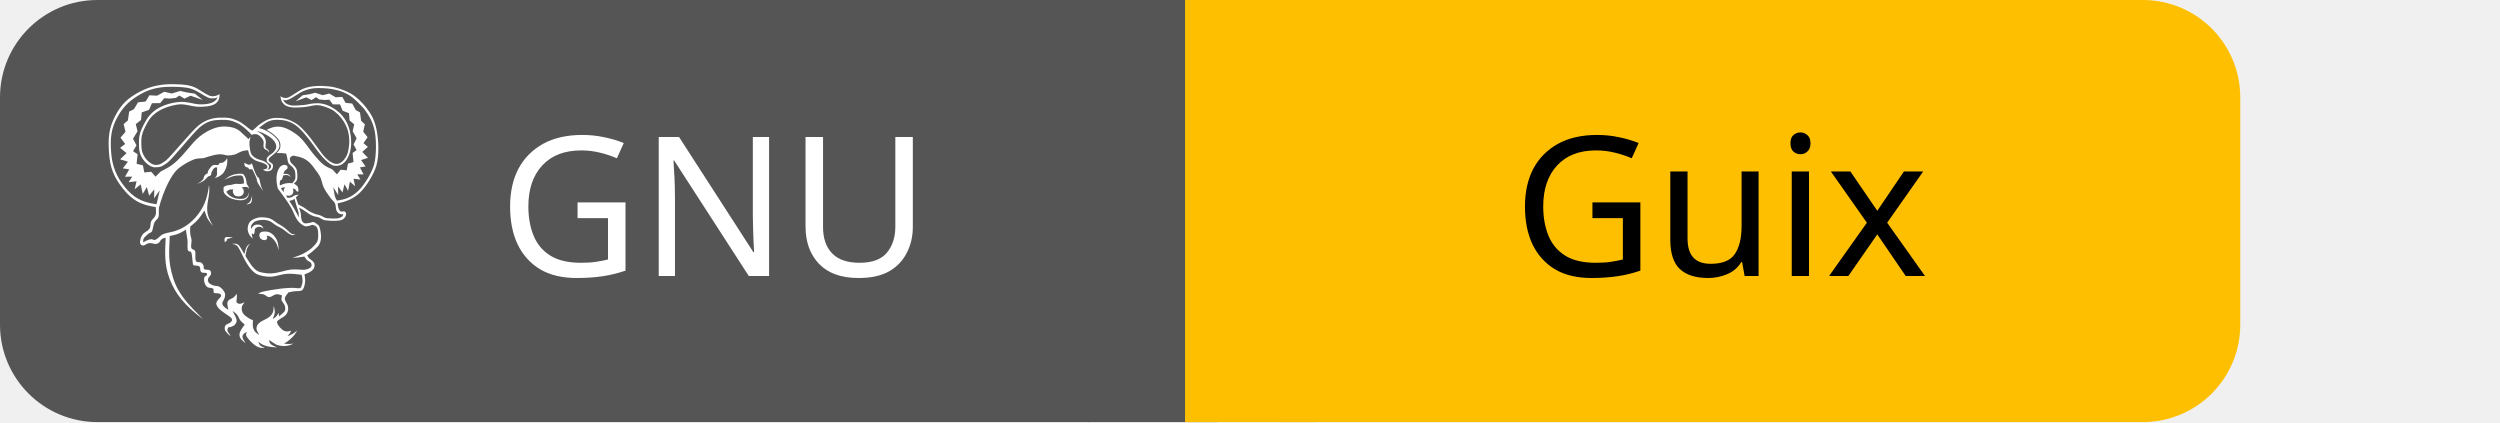
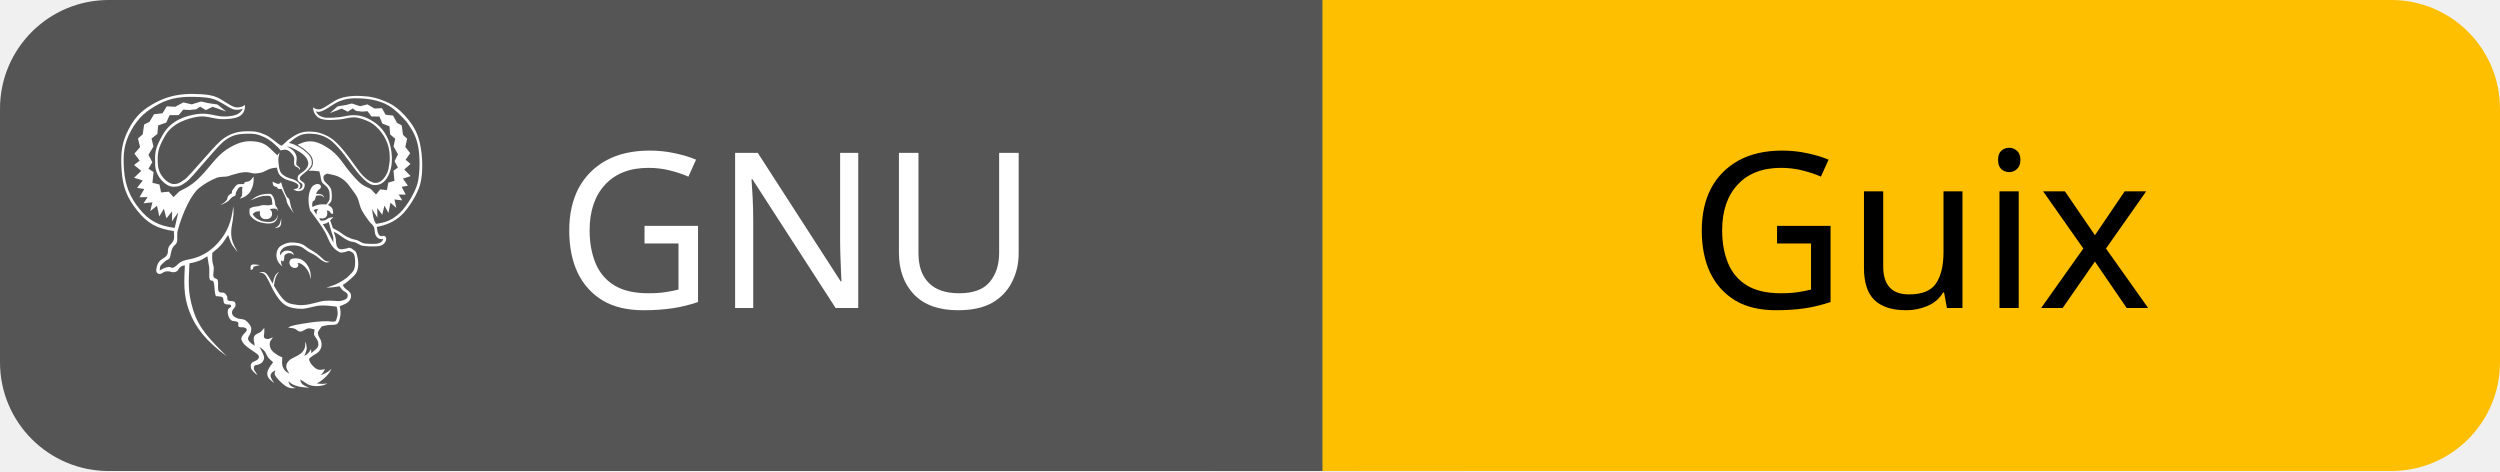
- <svg xmlns="http://www.w3.org/2000/svg" id="gnu-guix" width="154.0" height="26" viewBox="0 0 154.0 26">
+ <svg xmlns="http://www.w3.org/2000/svg" id="gnu-guix" width="138.0" height="26" viewBox="0 0 138.0 26">
  <g shape-rendering="geometricPrecision">
    <rect x="0" width="73.0" height="26" fill="#555" rx="6" ry="6" />
    <rect x="73.0" width="65.0" height="26" fill="#FFBF01" rx="6" ry="6" />
    <rect x="67.0" width="8" height="26" fill="#555" rx="0" ry="0" />
    <rect x="73.0" width="8" height="26" fill="#FFBF01" rx="0" ry="0" />
  </g>
  <g text-anchor="middle" shape-rendering="geometricPrecision">
    <text fill="#fff" font-size="12" font-family="sans-serif" style="font-weight: 500" x="44.0" y="17">GNU</text>
    <text fill="#000" font-size="12" font-family="sans-serif" style="font-weight: 500" x="106.0" y="17">Guix</text>
  </g>
  <g>
    <shape-rendering />
    <svg width="18" height="18" viewBox="0 0 24 26" x="6" y="5" fill="none">
      <path fill="#ffffff" fill-rule="nonzero" clip-rule="nonzero" d="M5.072 13.932c-.221.012-.419.141-.519.338-.115.211-.389.242-.517.201-.21-.07-.481-.119-.744.068s-.546.045-.495-.297c.049-.34.172-.645.499-.83.714-.41.217-.695.608-1.109.394-.412.307-.537.293-1.099-1.326-.2-2.078-.582-2.916-1.631C.442 8.526.116 7.663.03 6.349-.058 5.032.019 4.18.587 3.088 1.155 2 1.755 1.475 2.789.93 3.824.382 4.84.253 5.778.269c.939.015 1.564.083 2.094.387.531.303 1.016.684 1.324.685.24.015.477-.053.673-.192.04 1.02-.878 1.108-1.698 1.13-.82.021-1.324-.317-2.08-.192-.754.128-1.992.471-2.595 1.52-.603 1.05-.624 1.42-.573 2.301.049.878.806 1.534 1.234 1.542.428.007.523-.117.898-.36.374-.246 2.284-2.61 2.934-3.14.653-.531 1.296-.696 1.99-.705.695-.008.871.015 1.433.246.56.229.904.652 1.356.91.23-.135.375-.339.584-.495.76-.552 1.152-.702 2.053-.615.518.052 1.169.347 1.56.686.693.604 1.266 1.441 1.728 2.079.36.497.785 1.091 1.392 1.277.659.201 1.157-.652 1.23-1.129.043-.27.097-.506.097-.801 0-.297-.03-.655-.115-.965-.09-.307-.222-.599-.392-.869-.258-.416-.68-.85-1.116-1.072-.246-.125-.826-.353-1.191-.361-.448-.01-.789.141-1.202.169-.5.034-1.396.146-1.786-.24-.251-.246-.283-.411-.324-.731.109.092.264.15.401.163.313.026.605-.229.859-.378.21-.123.504-.34.778-.45.704-.285 1.568-.278 2.31-.2.595.06 1.368.324 1.89.621.526.296 1.031.797 1.4 1.268.466.594.721 1.104.889 1.844.216.945.277 2.365.015 3.299-.205.734-.887 1.861-1.467 2.414-.573.547-1.235.811-1.986.955.03.149.033.291.071.416.056.178.163.375.38.313.086-.025.133-.047.246.053.115.1.056.485-.266.66-.164.086-.334.105-.595.112-.319.012-.639-.004-.953-.046-.283-.047-.451-.273-.765-.309-.485-.055-.855-.405-1.245-.654-.162-.104-.218-.104-.311-.158.051.154.118.314.151.465.034.146.02.285.037.404.019.119.052.211.07.309.077.068.103.173.233.207.13.035.334-.018.468-.037.135-.018.224-.09.328-.07.105.02.204.096.292.166s.164.08.234.254c.07.178.135.537.146.777.009.24-.018.455-.089.648-.07.189-.135.273-.327.463s-.506.465-.819.66c.058.084.083.162.173.254.09.094.277.197.359.295.085.098.128.168.128.277.012.131-.021.262-.093.373-.223.299-.483.352-.803.492.054.334.098.572.02.906-.03.137-.102.445-.27.525-.169.08-.492.041-.698.074-.205.031-.319.063-.479.094-.098.141-.242.297-.291.422-.049.127-.034.172.006.299.042.129.185.316.225.469.039.15.049.311.011.463-.038.15-.117.287-.23.396-.129.135-.382.24-.509.346-.125.111-.252.123-.217.303.047.248.409.646.67.744.185.055.382.039.557-.041-.014.209-.195.354-.315.494.322-.094.636-.27.854-.504-.067.203-.3.529-.645.816s-.343.229-.517.344c.314.061.606.045.85.002-.197.111-.416.182-.641.207-.289.031-.468.008-.729-.055-.261-.063-.499-.301-.814-.465.03.119.053.26.185.381.136.119.335.182.549.283-.272-.029-.558-.037-.824-.096-.199-.047-.332-.092-.478-.164-.144-.07-.255-.176-.384-.264.061.117.079.256.184.352.104.098.275.135.412.199-.143-.004-.281.029-.43-.01-.16-.037-.312-.109-.443-.209-.16-.119-.311-.25-.445-.396-.132-.145-.296-.332-.345-.463-.048-.133.03-.225.044-.338-.09.061-.201.094-.272.18-.07.088-.132.166-.101.318.03.15.172.338.271.506-.296-.242-.461-.336-.531-.625-.064-.273.104-.52.233-.725.064-.104.162-.199.221-.299-.135-.129-.285-.24-.4-.389-.113-.15-.162-.352-.277-.492-.117-.143-.274-.232-.41-.348.119.256.317.572.359.771.044.199-.048.322-.119.43-.07.107-.184.133-.292.197-.11.068-.277.016-.342.113s-.083.246-.021.344l.256.398c-.126-.072-.235-.168-.327-.281-.074-.096-.186-.188-.199-.316-.016-.131-.023-.246.063-.363.084-.117.318-.156.422-.246.105-.09.162-.148.156-.264-.006-.117-.119-.199-.217-.273-.299-.225-.68-.43-.934-.699-.109-.105-.191-.234-.239-.379-.03-.105.001-.188.071-.314.072-.131.315-.305.346-.443.029-.141-.095-.172-.205-.221-.111-.049-.322.025-.425-.061s.03-.266-.086-.365-.381-.045-.519-.15c-.121-.102-.205-.24-.24-.395-.046-.141-.053-.291-.021-.436.032-.113.128-.133.187-.191.059-.057.108-.104.03-.191-.074-.088-.33.004-.476-.105-.149-.113-.06-.381-.163-.494-.104-.109-.287-.066-.386-.104-.097-.035-.135.09-.194-.109-.061-.199-.063-.797-.143-1.02s-.238-.016-.311-.236c-.075-.221-.004-.574-.037-.908l-.15-.91c-.521.352-.867.463-1.428.561-.047 1.373-.176 2.182.291 3.705.465 1.521 1.408 2.42 2.68 3.707-1.68-1.256-2.479-2.279-2.981-3.588-.501-1.311-.406-2.407-.356-3.666zm8.919-.553c.129.006.285.039.376.098.091.061.188.107.27.189.206.211.36.463.428.752.044.186.05.422.064.639-.062-.199-.103-.408-.192-.588-.139-.285-.376-.561-.672-.688-.066-.031-.141-.041-.214-.027.023.041.063.076.065.133 0 .059-.012.174-.112.223-.16.078-.339.021-.464-.086-.127-.117-.166-.301-.102-.459.079-.194.375-.194.553-.186zm-1.621-.272c.017-.332.135-.609.433-.771.187-.107.392-.18.604-.215.207-.026.713-.008 1.018.131.232.105.391.271.597.394.205.121.351.201.546.338.3.211.475.439.682.576.101.066.24.057.374.098-.104.029-.239.064-.35.029-.159-.064-.308-.152-.438-.264-.154-.137-.32-.258-.497-.359-.124-.072-.329-.158-.466-.246-.135-.09-.371-.283-.502-.349-.207-.086-.428-.129-.65-.125-.256.008-.626.05-.822.228-.197.18-.271.336-.227.566.073-.084.123-.191.195-.254.154-.133.329-.139.521-.113.215.027.322.15.393.354-.047-.033-.135-.109-.204-.135-.144-.055-.306-.039-.438.043-.179.098-.13.24-.154.396-.013.076-.041.133-.061.199-.067-.016-.129-.049-.18-.098.001.076-.01.141.006.223.014.084.055.184.084.273-.126-.125-.256-.24-.335-.402-.086-.157-.131-.337-.129-.517zm.219-2.4c.091-.136.119-.345.174-.517-.021.217.021.453-.083.609-.105.158-.292.129-.443.176.118-.09.258-.131.352-.268zm-2.207 3.203c.119-.096.438-.02.676-.002l-.514.133c-.017.059-.01.123-.048.174-.04.051-.114.068-.171.104.006-.155-.062-.313.057-.409zm1.683-6.652c.143.075.321.178.449.18.124.004.158-.08.232-.131.115.38.25.797.448 1.142.083.146.136.079.2.224.063.145.09.439.15.626.059.187.137.321.207.483-.174-.25-.401-.566-.5-.773-.098-.207-.035-.225-.115-.421-.078-.198-.238-.504-.357-.756-.086.011-.19.026-.255.006-.065-.021-.054-.091-.112-.134-.059-.045-.158-.027-.24-.1-.081-.07-.1-.217-.107-.346zm-.767 1.875c.135-.012.299.023.425.017s.216-.039.325-.06c-.021-.189-.002-.537-.176-.664-.115-.08-.578-.02-.701.006-.279.061-.604.227-.873.33.258-.18.481-.346.791-.439.188-.055.621-.129.813-.076.089.023.105.061.159.135.183.255.183.475.229.773.047.071.096.119.135.194.038.093.062.19.068.289-.048-.069-.018-.155-.149-.206-.135-.053-.337-.005-.517.014.131.096.195.186.201.384.006.233-.191.401-.398.417-.285.022-.434-.041-.549-.285-.051-.107-.016-.236-.018-.341-.346.024-.34.013-.592.222.139.201.224.315.451.436.125.066.27.133.425.16.157.027.415.053.581.027.145-.018.278-.082.379-.187.123-.112.135-.274.182-.403-.004.127-.027.252-.07.371-.14.27-.38.352-.668.352-.275 0-.616-.063-.873-.169-.205-.085-.545-.325-.625-.534-.056-.143-.012-.318-.018-.477.285-.189.354-.143.689-.198.141-.025.239-.076.374-.088zM9.643 7.854c.007-.114.021-.111.03-.167-.259-.069-.361.099-.514.411-.057.115 0 .186-.062.263-.059.076-.159.065-.257.139s-.196.215-.289.292c-.189.156-.447.251-.667.358.15-.111.443-.279.538-.439.05-.086.042-.247.12-.325.078-.075.105-.13.205-.149.1-.019.061-.136.093-.229.032-.091.097-.158.165-.251s.156-.23.291-.282c.135-.049.347.005.45-.023.102-.029.043-.105.118-.15s.219-.023.32-.072c.176-.084.26-.227.367-.377.015.326.01.561-.107.869-.131.346-.266.55-.641.763-.128.072-.257.098-.365.137.062-.086.152-.123.188-.256.034-.136.009-.4.017-.512zm6.059 1.592c-.177.014-.219-.012-.363.091l.232.36c-.006-.237.018-.285.133-.451h-.002zm-.465-.172c.246-.104.461-.189.73-.207.107-.008.274.009.383.016.094-.137.211-.244.256-.4.028-.104.015-.584-.038-.709-.146-.361-.29-.377-.495-.585-.146-.149-.152-.38-.197-.638-.015-.094-.062-.213-.084-.31-.283-.046-.57-.062-.857-.045.148-.143.291-.271.334-.486.045-.229.004-.466-.113-.667-.121-.191-.315-.36-.494-.517-.178-.155-.436-.284-.604-.412.221-.077.444-.194.66-.235.561-.108 1.043.057 1.584.384.315.19.573.37.902.716.329.344.735.975 1.054 1.348.317.375.575.67.853.893.276.226.528.289.792.431l.412.438.335-.413.535.06.111-.601.49-.136-.079-.811.354-.252-.267-.504.27-.553-.352-.63.135-.607-.407-.348-.053-.646-.569-.217-.227-.561-.64-.007-.315-.417-.431.03-.479-.053-.27-.199-.396.26-.477-.248-.947.359.618-.537.64-.102.49-.126.663.218.582-.147.563.331.596-.031.293.525.591.067.32.581.372.205.1.746.333.315-.148.653.39.494-.363.529.39.332-.499.443.506.529-.613.2.398.566-.501.088.328.622-.563-.008.285.466-.621-.074.148.672-.468-.411-.159.814-.322-.585-.175.73-.397-.537.011.765-.439-.688c.091.391.073.817.329 1.185.794-.107 1.312-.307 1.921-.892.552-.533 1.214-1.644 1.394-2.35.204-.802.21-2.281.009-3.101-.194-.787-.446-1.163-.896-1.807-.43-.455-.853-.939-1.399-1.264-.803-.48-1.829-.608-2.742-.596-.393.001-.781.074-1.148.215-.527.191-.95.611-1.487.818-.175.067-.315.068-.454-.004.135.27.281.391.619.489.244.071.825.026 1.227-.011.43-.039.654-.167 1.239-.16.57.01 1.024.225 1.272.368.511.292.877.614 1.196 1.129.175.282.298.601.383.925.086.324.124.688.13 1.006s-.019.602-.097.888c-.182.669-.583 1.35-1.407 1.245-.504-.063-1.263-1.01-1.518-1.357-.515-.701-1.043-1.477-1.688-2.059-.407-.366-.92-.594-1.463-.65-.992-.09-1.287.098-2.033.715.151.047.299.074.455.145.346.156.662.357.938.615.29.27.42.442.43.829.007.259-.204.465-.399.649-.118.114-.275.218-.372.307-.127.117-.285.246-.124.432.06.07.165.123.252.189.141.103.075.488-.108.592-.226.136-.513.111-.713-.061.246-.035.402-.068.395-.27-.002-.115-.149-.213-.297-.279-.35-.16-.614-.135-.963-.387-.353-.254-.359-.393-.455-.79-.17.017-.327.021-.555.097-.226.074-.478.254-.684.299-.52.111-.623.078-.907.006-.501-.132-1.151.09-1.8.299-.107.033-.543 0-.836.102-.528.209-1.019.496-1.457.853-.556.469-1.286 1.869-1.698 3.477-.045.49.095.818-.213 1.057-.308.24-.3.851-.405 1.023-.103.17-.225.094-.45.336-.223.24-.337.201-.332.654.195-.125.477-.273.725-.285.221-.006.222.283.785-.273.301-.299.881-.309 1.283-.439s1.125-.402 1.851-1.212c.724-.81 1.071-1.664 1.212-2.896.02.215.06.463-.033 1.065-.095.604-.296 1.28.129 2.094l.265.504c-.157-.215-.465-.566-.56-.816l-.211-.578c-.48.753-.59.887-1.255 1.425-.026.334-.033.682.076 1.002.108.32-.064.688.02.9.082.209.273.09.336.303s-.032.635.064.842c.099.207.337.082.453.15.115.066.154.158.215.246.063.088-.023.297.103.365.126.066.32.01.453.074.13.066.149.223.119.361-.032.141-.172.205-.233.348-.062.119-.055.262.02.373.074.131.236.201.4.27.162.064.391.027.559.119.169.09.32.273.408.406.089.131.113.225.109.363-.014.154-.059.301-.137.434-.074.135-.236.299.02.555.254.254.246.145.393.313-.017-.289-.135-.521-.049-.738.088-.217.349-.256.484-.352.139-.1.219-.232.326-.348 0 .148.015.309-.002.42-.033.227-.102.432.237.467.153.016.299-.082.459-.141-.084.148-.23.27-.253.451-.028.195.018.395.13.559.124.18.341.313.499.416.158.105.244.115.365.174.006.176-.03.363-.009.531.019.168.073.314.169.453.098.141.252.219.398.32-.08-.188-.242-.365-.24-.561s.06-.334.252-.51c.191-.174.639-.324.85-.494.156-.109.279-.26.355-.436.075-.164.055-.43.069-.576.069.205.079.27.103.486.021.217-.127.521-.189.68.228-.105.409-.293.51-.525.057.035.028.125.049.301.094-.092.199-.162.293-.25s.195-.164.243-.287c.046-.121.027-.252-.007-.393-.035-.143-.193-.307-.279-.463-.084-.152.016-.305.01-.492-.17-.029-.314-.117-.512-.088-.195.029-.42.248-.621.252-.199 0-.314-.188-.478-.238-.165-.053-.33-.045-.495-.07.209-.199 1.021-.295 1.576-.385.486-.082.978-.125 1.47-.133.221-.006.506.068.661.025.152-.045.119-.15.164-.264.129-.318.066-.604-.004-.924-.444-.053-.908-.115-1.356-.082-.438.033-.956.242-1.409.256-.392.014-.976-.074-1.312-.281-.413-.25-.731-.789-.845-.965-.184-.281-.416-.836-.559-1.088-.141-.254-.173-.324-.29-.43-.118-.105-.278-.113-.419-.17.161.014.336-.035.482.047.221.127.465.648.602.877.145-.486.111-.676.529-.951-.336.379-.346.666-.428 1.111.281.459.67 1.193 1.18 1.396.186.074.502.119.701.145.621.076 1.22-.119 1.828-.27.445-.111.897-.066 1.438-.035.183.012.616-.1.707-.283.052-.107.042-.232-.024-.33-.07-.105-.255-.158-.355-.254-.099-.098-.156-.211-.235-.314-.35.068-.704.105-1.062.115.221-.09.433-.141.66-.23.237-.098.463-.219.676-.359.186-.123.303-.193.438-.334.134-.143.305-.289.404-.463.099-.174.114-.369.12-.584.004-.215-.005-.516-.088-.691-.084-.172-.243-.225-.372-.264-.127-.041-.216.063-.349.076-.134.014-.258.096-.452.006-.248-.129-.461-.318-.617-.549-.196-.274-.335-.723-.534-1.068-.343-.596-.771-1.149-1.179-1.702-.035-.135-.084-.324-.102-.508-.031-.322-.035-.656.065-.969.075-.24.188-.494.438-.592.1-.043.212-.051.317-.022.09.032.179.135.142.252-.039.129-.127.134-.188.198-.091.091-.153.205-.183.33.111-.004.262-.011.354.013.12.03.229.11.291.279-.143-.126-.213-.185-.39-.188-.083-.002-.182.026-.271.041-.034.108-.054.243-.101.329-.049.084-.141.063-.176.161-.033.128-.039.261-.02.391h.004zm1.242-.149c.056.021.075.027.146.08.069.052.165.104.22.229.044.129.058.266.04.4-.048-.015-.113-.005-.163-.047-.05-.043-.079-.14-.143-.18-.065-.043-.117-.034-.188-.043.038.096.05.199.036.301-.036.203-.156.307-.352.33-.084.012-.219-.016-.292-.029.034.075.091.143.126.219.164-.023.285-.02.375-.061.088-.041.183-.135.296-.173.113-.039.214-.039.338-.059-.098.084-.162.167-.259.253l.214.623c.152.096.294.146.485.263.191.116.42.327.67.44.249.113.396.177.657.225.259.05.467.262.722.296.255.032.735.041.932.021.225-.021.516-.136.542-.382-.188.045-.475.005-.619-.349-.064-.157-.034-.447-.132-.631-.099-.187-.236-.246-.4-.475s-.431-.589-.58-.895c-.15-.308-.188-.654-.313-.929-.128-.274-.319-.495-.469-.708-.324-.463-.585-.777-1.12-1.011-.258-.112-.551-.143-.824-.213-.113.05-.268.104-.295.237-.021.15.021.305.12.421.159.165.395.342.487.603.061.168.076.73.025.883-.054.16-.178.257-.282.361zm.052 1.331c-.049.043-.087.087-.167.122-.08.036-.189.045-.295.071.148.231.305.466.447.709.143.242.266.51.401.765-.007-.147.002-.302-.019-.438-.021-.136-.083-.254-.145-.461-.06-.206-.135-.484-.222-.768zm-3.999-5.087c-.021.226.019.581.064.806.058.267.111.404.328.564.396.295.648.245.955.416.145.081.328.217.382.359.053.146-.036.301-.146.363.192.029.408-.189.318-.41-.045-.109-.255-.16-.32-.271-.059-.102-.07-.224-.033-.335.053-.202.454-.388.597-.546.218-.248.3-.453.177-.77-.172-.445-.842-.804-1.242-.979-.183-.08-.287-.084-.429-.129.292.174.601.31.75.691.123.321.015.443.021.721.002.13.172.195.248.275.064.072.06.125.008.223-.004-.08-.045-.154-.111-.199-.112-.08-.234-.063-.294-.225-.09-.248.091-.484-.112-.762-.15-.208-.353-.441-.625-.447-.123-.001-.244.018-.36.058l-.183-.22-.005-.003c-.372-.339-.627-.619-1.147-.852-.522-.234-.78-.27-1.379-.256-.597.013-1.19.063-1.883.66-.694.6-2.481 2.888-2.915 3.177-.431.289-.527.389-1.068.389s-1.387-.766-1.42-1.723c-.032-.956-.045-1.297.619-2.449.666-1.152 1.869-1.506 2.764-1.625.895-.121 1.432.194 2.092.195.66.002 1.314-.111 1.508-.637-.095.056-.221.12-.577.101-.355-.019-.849-.431-1.402-.706C7.157.547 6.542.514 5.75.5c-.79-.015-1.777.045-2.755.574-.978.525-1.645 1.085-2.213 2.12C.214 4.227.13 5.069.222 6.321c.09 1.25.477 2.181 1.219 3.098.744.914 1.486 1.363 2.824 1.529l.283-1.242-.504.721.014-.803-.455.565-.202-.767-.367.615-.183-.855-.536.432.17-.705-.707.078.324-.491-.644.006.375-.653-.57-.091.454-.596-.698-.206.578-.555-.573-.467.448-.348-.42-.559.448-.52-.167-.685.379-.329.113-.786.426-.214.366-.611.677-.072.334-.553.68.035.642-.348.666.154.756-.228.562.13.731.108.705.564-1.081-.377-.544.26-.451-.273-.31.209-.55.057-.491-.03-.358.436-.732.007-.26.589-.65.228-.061.678-.467.366.155.637-.402.664.31.581-.305.529.404.264-.09.853.563.141.125.633.613-.063.381.434.47-.461c.858-.428 1.212-.668 1.882-1.391.759-.823 1.196-1.584 2.208-2.147.729-.405 1.321-.551 2.139-.408.766.132 1.024.593 1.59 1.077.061-.109.07-.139.169-.218-.03.142-.079.287-.093.423l-.002-.001z" />
    </svg>
  </g>
</svg>
